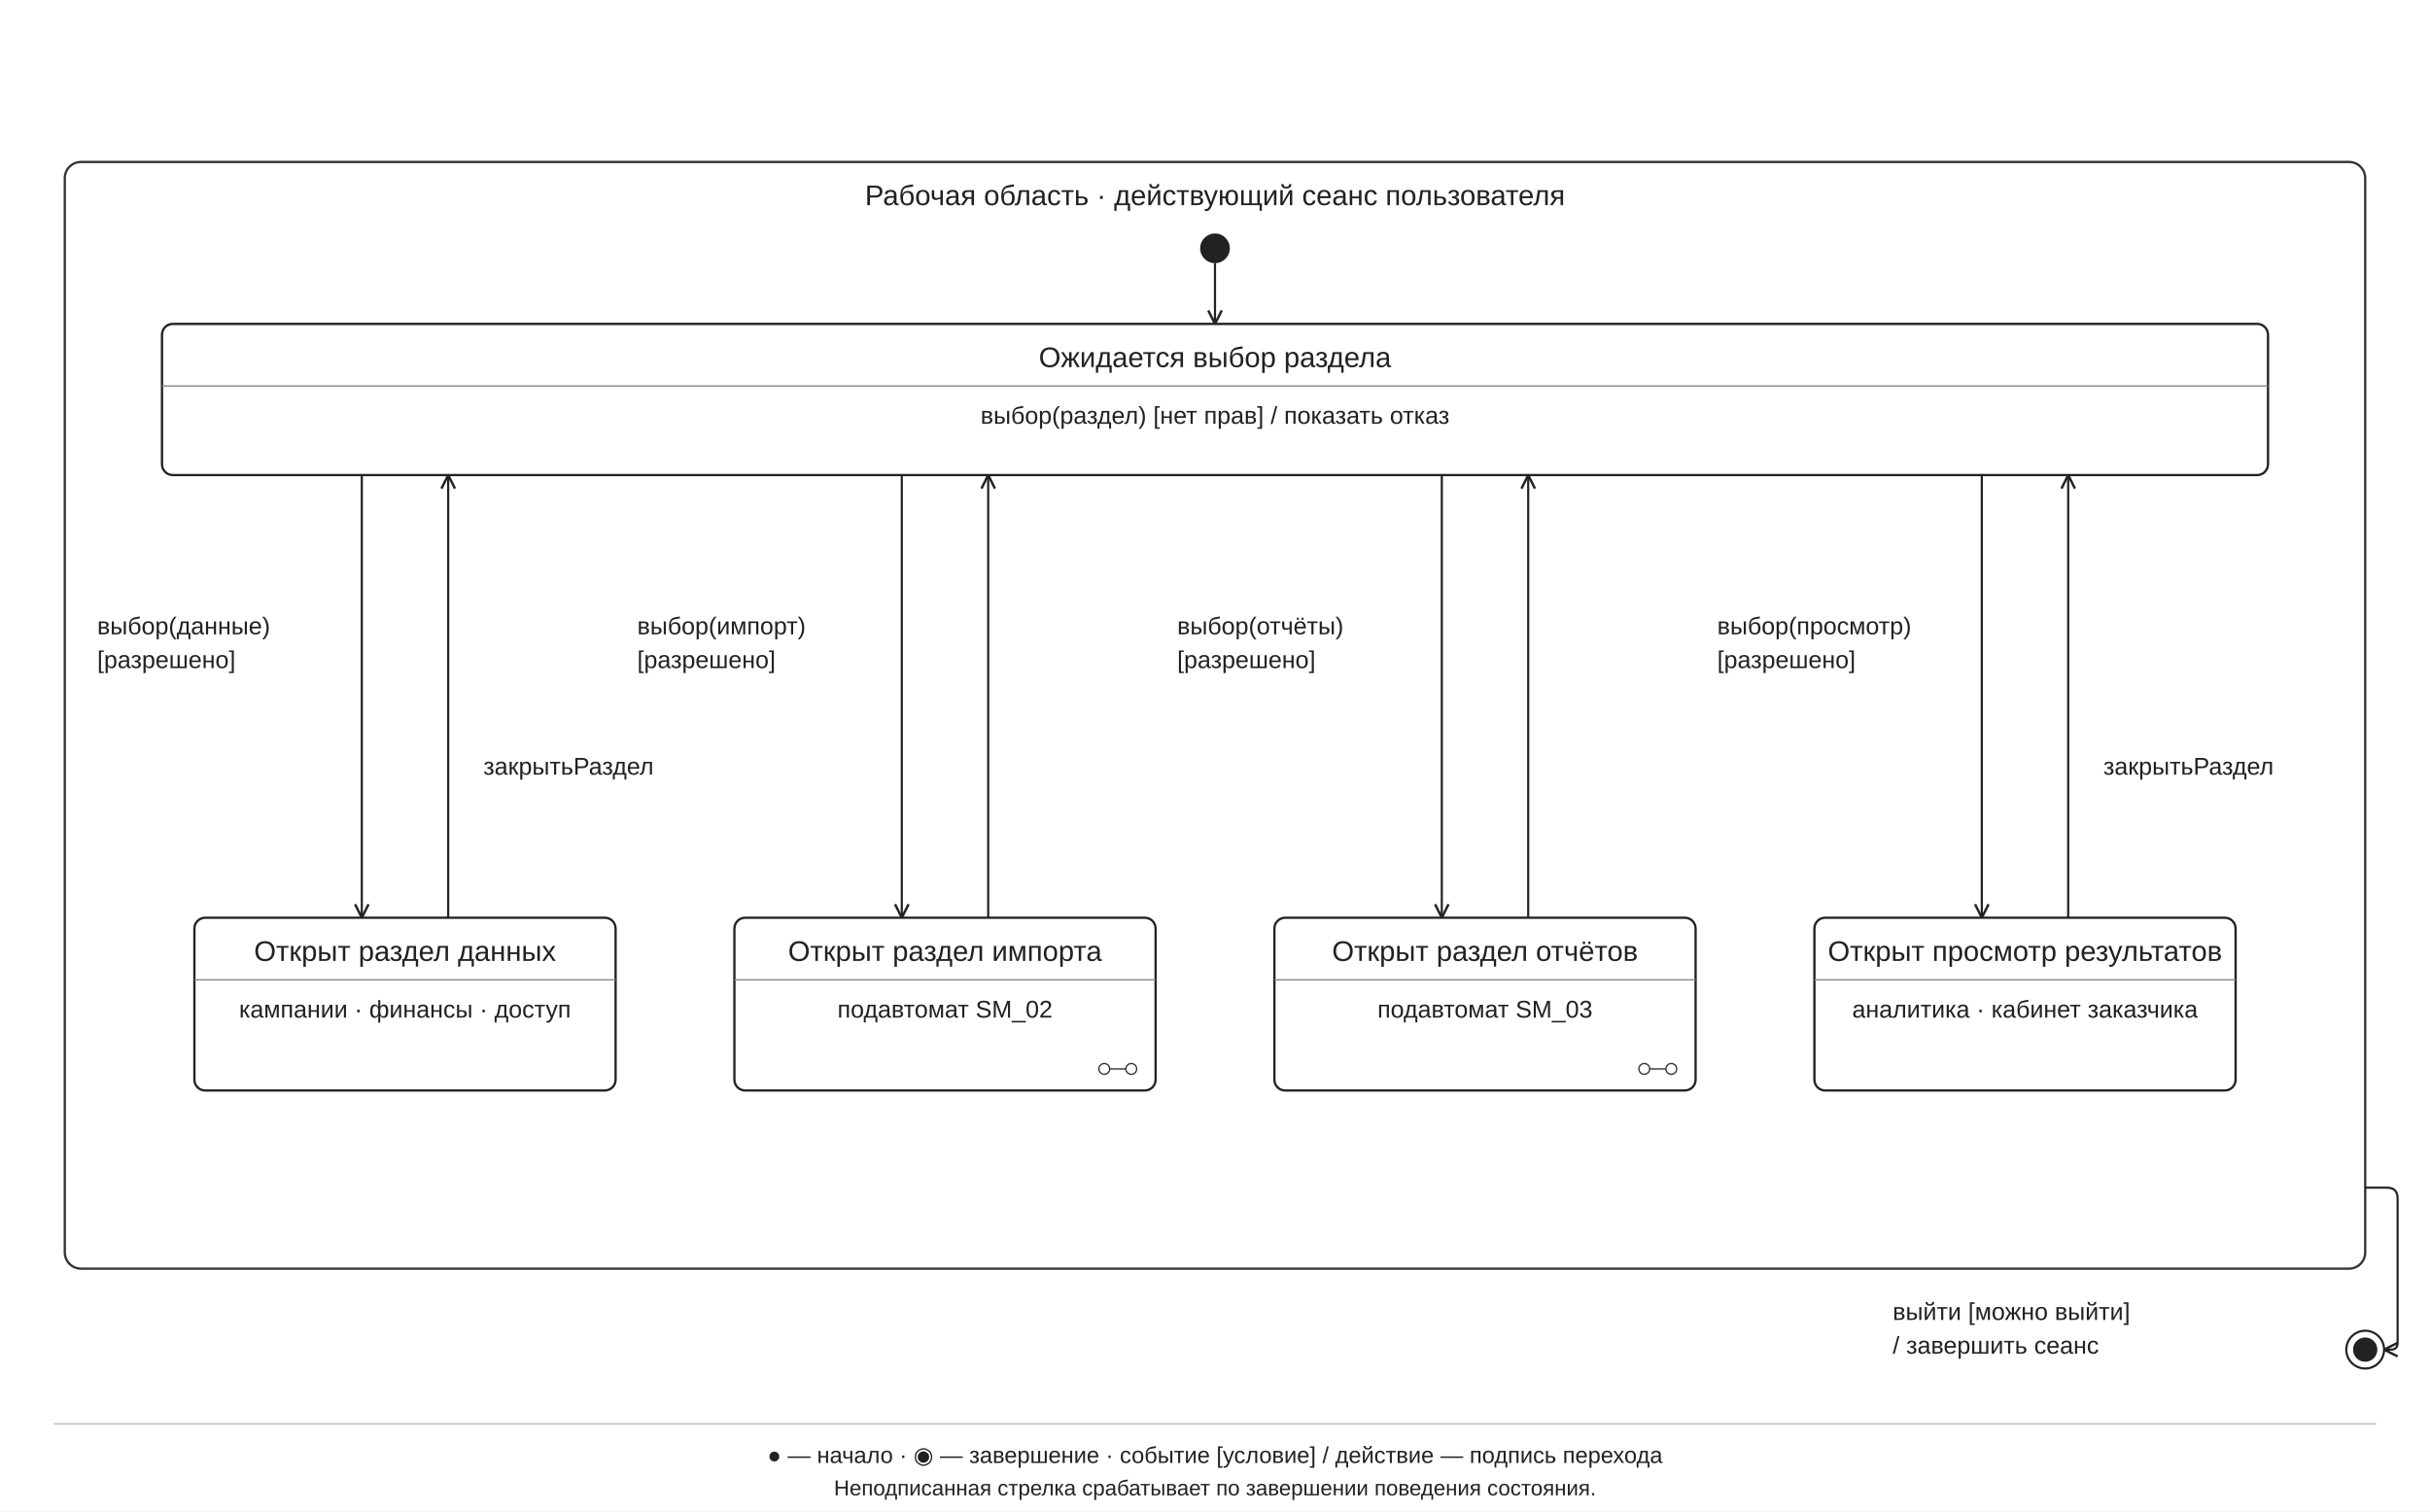
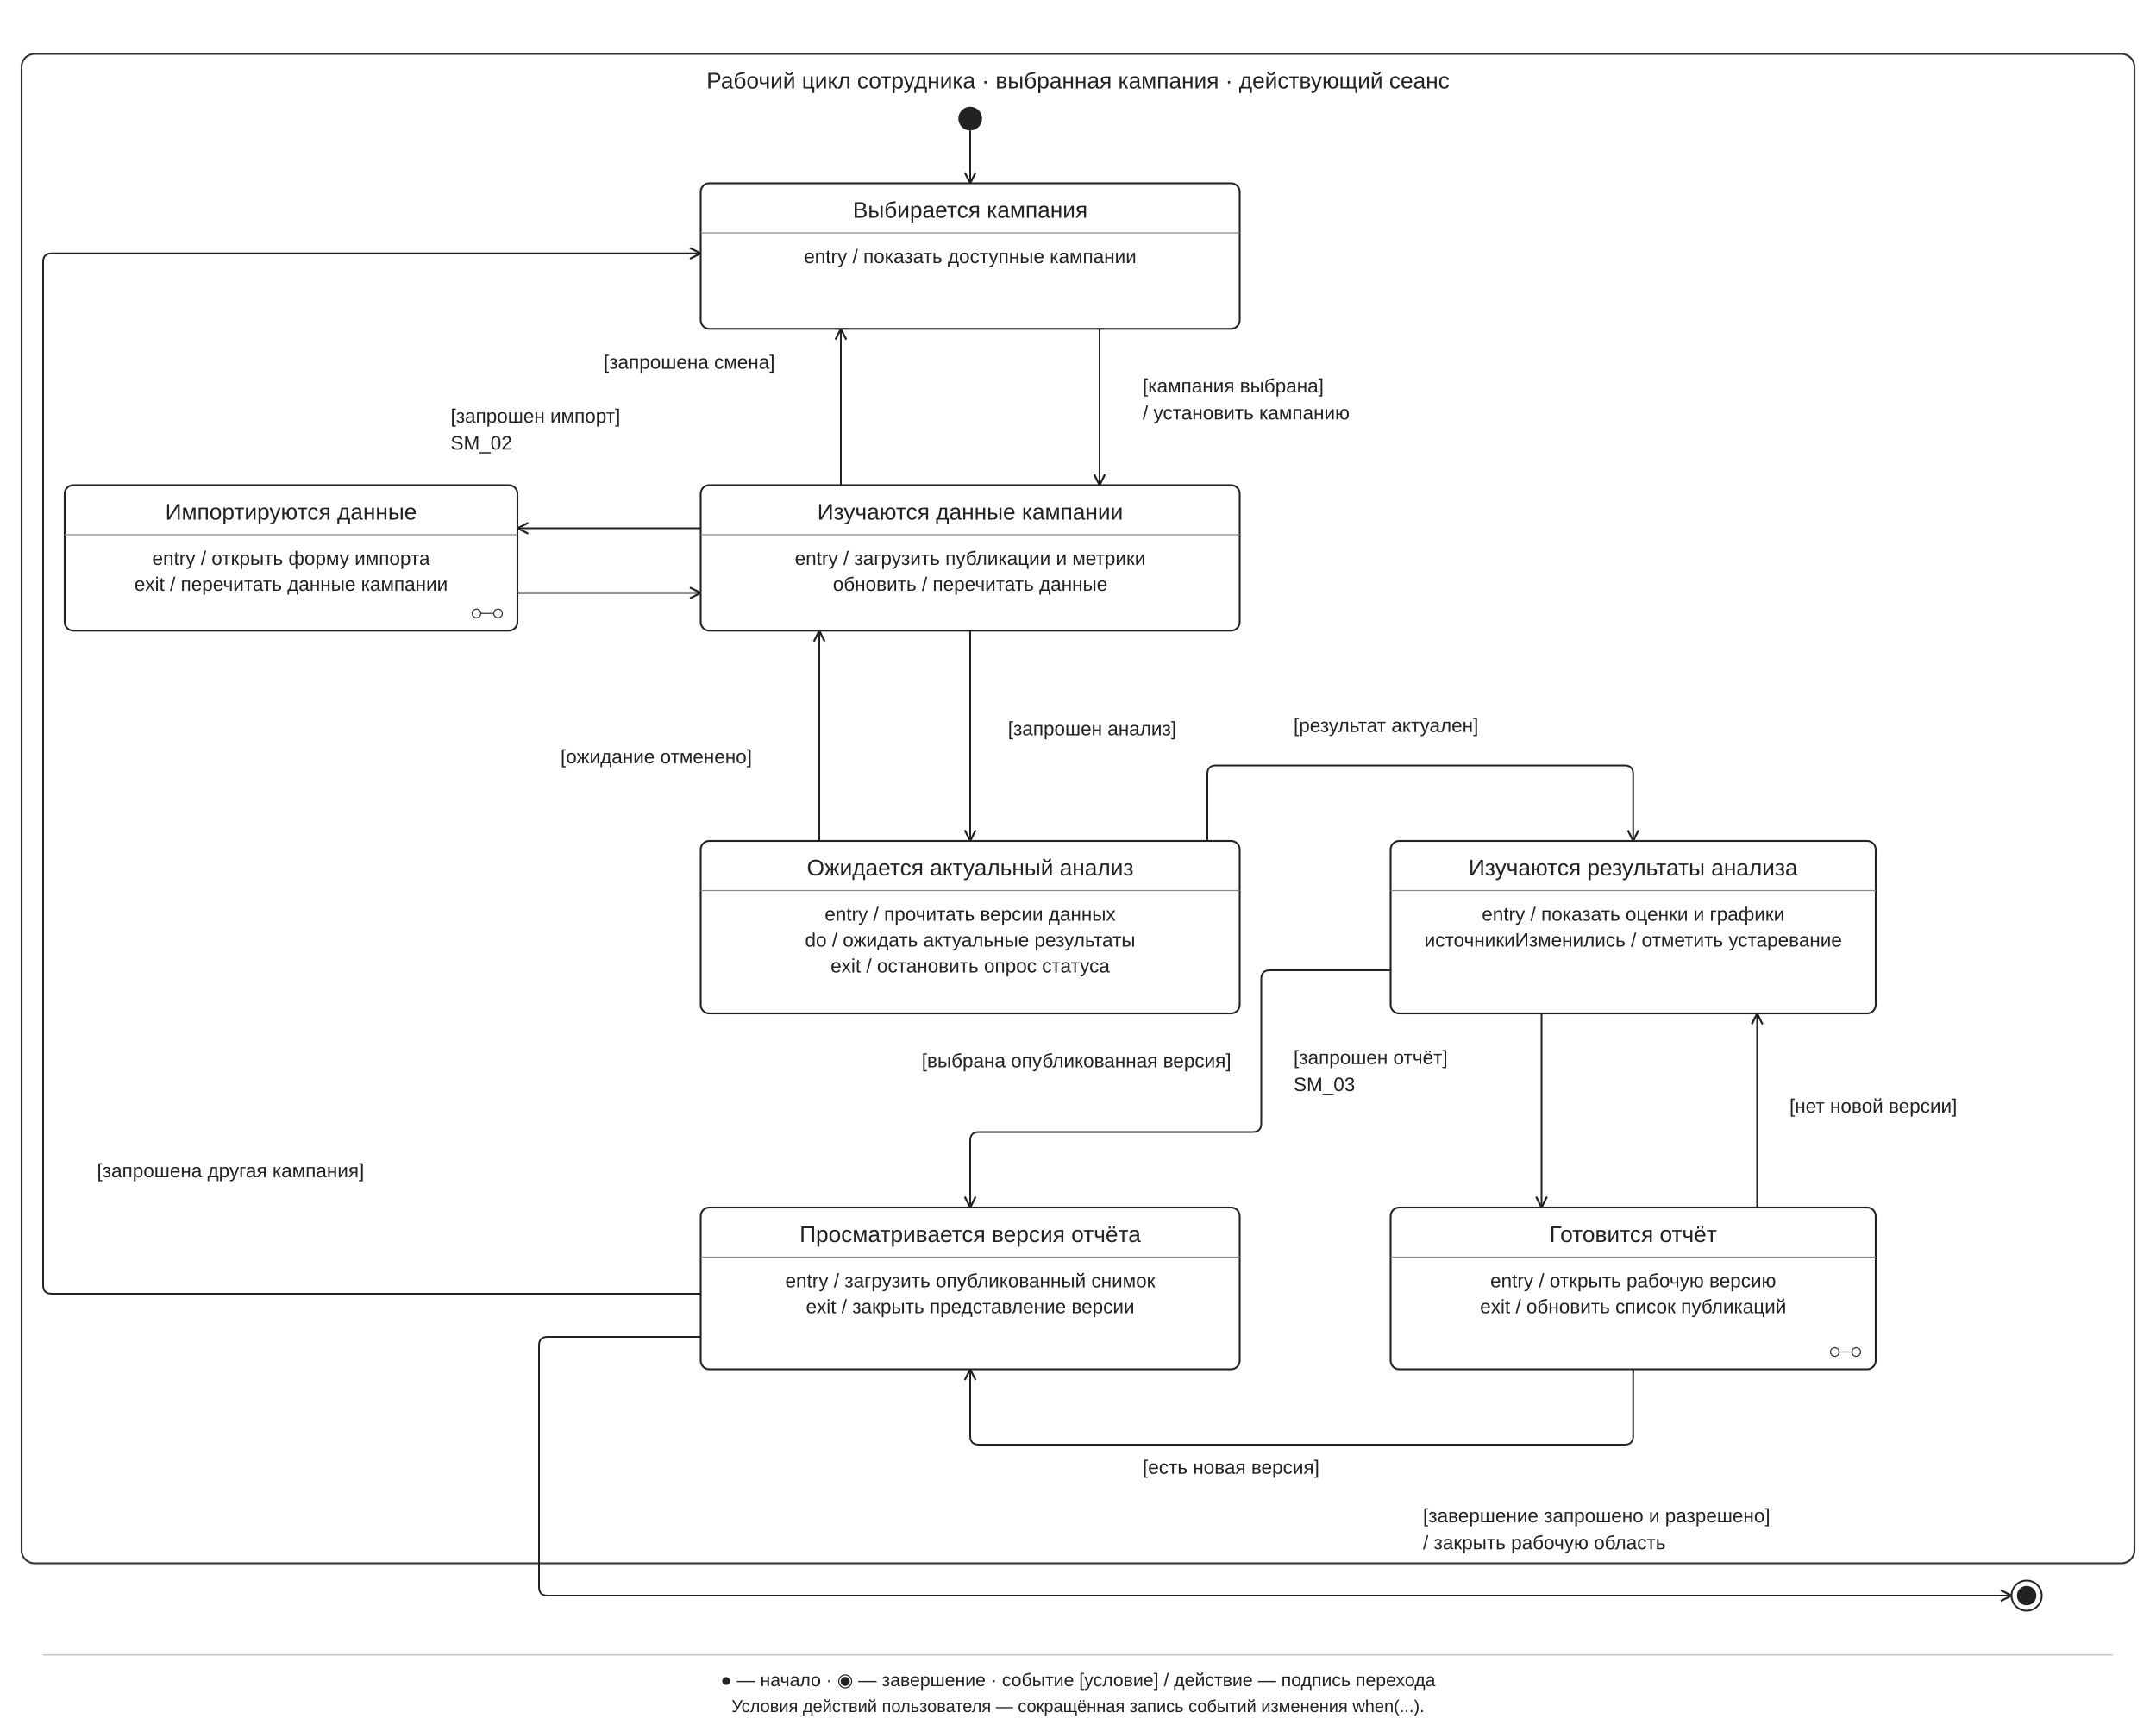
- <svg xmlns="http://www.w3.org/2000/svg" viewBox="0 0 1800 1120" role="img" aria-labelledby="05_SM_context-title 05_SM_context-desc" id="d-05_SM_context-root">
+ <svg xmlns="http://www.w3.org/2000/svg" viewBox="0 0 2000 1600" role="img" aria-labelledby="05_SM_context-title 05_SM_context-desc" id="d-05_SM_context-root">
  <defs>
    <style>#d-05_SM_context-root { color: #222; font-family: Arial,sans-serif; }
      #d-05_SM_context-root .diagram-container { width:100%;overflow-x:auto }
      @media print {
#d-05_SM_context-root .diagram-container { overflow-x:visible }
}</style>
    <marker id="d-05_SM_context-arrow" markerWidth="12" markerHeight="12" refX="11" refY="6" orient="auto" markerUnits="userSpaceOnUse">
      <path d="M1 1 L11 6 L1 11" fill="none" stroke="#222" stroke-width="1.8" />
    </marker>
  </defs>
-   <rect width="1800" height="1120" fill="#fff" />
-   <rect x="48" y="120" width="1704" height="820" rx="12" fill="#fff" stroke="#333" stroke-width="1.7" />
-   <text x="900.0" y="152" text-anchor="middle" font-family="Arial, sans-serif" font-size="21" fill="#222">Рабочая область · действующий сеанс пользователя</text>
-   <path d="M 900 195 L 900 240" fill="none" stroke="#222" stroke-width="1.6" marker-end="url(#d-05_SM_context-arrow)" />
-   <path d="M 268 352 L 268 680" fill="none" stroke="#222" stroke-width="1.6" marker-end="url(#d-05_SM_context-arrow)" />
-   <path d="M 332 680 L 332 352" fill="none" stroke="#222" stroke-width="1.6" marker-end="url(#d-05_SM_context-arrow)" />
-   <path d="M 668 352 L 668 680" fill="none" stroke="#222" stroke-width="1.6" marker-end="url(#d-05_SM_context-arrow)" />
-   <path d="M 732 680 L 732 352" fill="none" stroke="#222" stroke-width="1.6" marker-end="url(#d-05_SM_context-arrow)" />
-   <path d="M 1068 352 L 1068 680" fill="none" stroke="#222" stroke-width="1.6" marker-end="url(#d-05_SM_context-arrow)" />
-   <path d="M 1132 680 L 1132 352" fill="none" stroke="#222" stroke-width="1.6" marker-end="url(#d-05_SM_context-arrow)" />
-   <path d="M 1468 352 L 1468 680" fill="none" stroke="#222" stroke-width="1.6" marker-end="url(#d-05_SM_context-arrow)" />
-   <path d="M 1532 680 L 1532 352" fill="none" stroke="#222" stroke-width="1.6" marker-end="url(#d-05_SM_context-arrow)" />
-   <path d="M 1752 880 L 1768.0 880.0 Q 1776 880 1776.0 888.0 L 1776.0 995.0 Q 1776 1000 1771.0 1000.0 L 1766 1000" fill="none" stroke="#222" stroke-width="1.6" marker-end="url(#d-05_SM_context-arrow)" />
-   <rect x="62" y="448" width="149" height="58" fill="#fff" />
-   <text x="72" y="470" text-anchor="start" font-family="Arial, sans-serif" font-size="18" fill="#222">выбор(данные)</text>
-   <text x="72" y="495" text-anchor="start" font-family="Arial, sans-serif" font-size="18" fill="#222">[разрешено]</text>
-   <rect x="348" y="552" width="148" height="33" fill="#fff" />
-   <text x="358" y="574" text-anchor="start" font-family="Arial, sans-serif" font-size="18" fill="#222">закрытьРаздел</text>
-   <rect x="462" y="448" width="145" height="58" fill="#fff" />
-   <text x="472" y="470" text-anchor="start" font-family="Arial, sans-serif" font-size="18" fill="#222">выбор(импорт)</text>
-   <text x="472" y="495" text-anchor="start" font-family="Arial, sans-serif" font-size="18" fill="#222">[разрешено]</text>
-   <rect x="862" y="448" width="143" height="58" fill="#fff" />
-   <text x="872" y="470" text-anchor="start" font-family="Arial, sans-serif" font-size="18" fill="#222">выбор(отчёты)</text>
-   <text x="872" y="495" text-anchor="start" font-family="Arial, sans-serif" font-size="18" fill="#222">[разрешено]</text>
-   <rect x="1262" y="448" width="164" height="58" fill="#fff" />
-   <text x="1272" y="470" text-anchor="start" font-family="Arial, sans-serif" font-size="18" fill="#222">выбор(просмотр)</text>
-   <text x="1272" y="495" text-anchor="start" font-family="Arial, sans-serif" font-size="18" fill="#222">[разрешено]</text>
-   <rect x="1548" y="552" width="148" height="33" fill="#fff" />
-   <text x="1558" y="574" text-anchor="start" font-family="Arial, sans-serif" font-size="18" fill="#222">закрытьРаздел</text>
-   <rect x="1392" y="956" width="196" height="58" fill="#fff" />
-   <text x="1402" y="978" text-anchor="start" font-family="Arial, sans-serif" font-size="18" fill="#222">выйти [можно выйти]</text>
-   <text x="1402" y="1003" text-anchor="start" font-family="Arial, sans-serif" font-size="18" fill="#222">/ завершить сеанс</text>
-   <circle cx="900" cy="184" r="11" fill="#222" />
-   <rect x="120" y="240" width="1560" height="112" rx="8" fill="#fff" stroke="#222" stroke-width="1.7" />
-   <text x="900.0" y="272" text-anchor="middle" font-family="Arial, sans-serif" font-size="21" fill="#222">Ожидается выбор раздела</text>
-   <line x1="120" y1="286" x2="1680" y2="286" stroke="#888" />
-   <text x="900.0" y="314" text-anchor="middle" font-family="Arial, sans-serif" font-size="18" fill="#222">выбор(раздел) [нет прав] / показать отказ</text>
-   <rect x="144" y="680" width="312" height="128" rx="8" fill="#fff" stroke="#222" stroke-width="1.7" />
-   <text x="300.0" y="712" text-anchor="middle" font-family="Arial, sans-serif" font-size="21" fill="#222">Открыт раздел данных</text>
-   <line x1="144" y1="726" x2="456" y2="726" stroke="#888" />
-   <text x="300.0" y="754" text-anchor="middle" font-family="Arial, sans-serif" font-size="18" fill="#222">кампании · финансы · доступ</text>
-   <rect x="544" y="680" width="312" height="128" rx="8" fill="#fff" stroke="#222" stroke-width="1.7" />
-   <text x="700.0" y="712" text-anchor="middle" font-family="Arial, sans-serif" font-size="21" fill="#222">Открыт раздел импорта</text>
-   <line x1="544" y1="726" x2="856" y2="726" stroke="#888" />
-   <text x="700.0" y="754" text-anchor="middle" font-family="Arial, sans-serif" font-size="18" fill="#222">подавтомат SM_02</text>
+   <rect width="2000" height="1600" fill="#fff" />
+   <rect x="20" y="50" width="1960" height="1400" rx="12" fill="#fff" stroke="#333" stroke-width="1.7" />
+   <text x="1000.0" y="82" text-anchor="middle" font-family="Arial, sans-serif" font-size="21" fill="#222">Рабочий цикл сотрудника · выбранная кампания · действующий сеанс</text>
+   <path d="M 900 121 L 900 170" fill="none" stroke="#222" stroke-width="1.6" marker-end="url(#d-05_SM_context-arrow)" />
+   <path d="M 1020 305 L 1020 450" fill="none" stroke="#222" stroke-width="1.6" marker-end="url(#d-05_SM_context-arrow)" />
+   <path d="M 780 450 L 780 305" fill="none" stroke="#222" stroke-width="1.6" marker-end="url(#d-05_SM_context-arrow)" />
+   <path d="M 650 490 L 480 490" fill="none" stroke="#222" stroke-width="1.6" marker-end="url(#d-05_SM_context-arrow)" />
+   <path d="M 480 550 L 650 550" fill="none" stroke="#222" stroke-width="1.6" marker-end="url(#d-05_SM_context-arrow)" />
+   <path d="M 900 585 L 900 780" fill="none" stroke="#222" stroke-width="1.6" marker-end="url(#d-05_SM_context-arrow)" />
+   <path d="M 760 780 L 760 585" fill="none" stroke="#222" stroke-width="1.6" marker-end="url(#d-05_SM_context-arrow)" />
+   <path d="M 1120 780 L 1120.0 718.0 Q 1120 710 1128.0 710.0 L 1507.0 710.0 Q 1515 710 1515.0 718.0 L 1515 780" fill="none" stroke="#222" stroke-width="1.6" marker-end="url(#d-05_SM_context-arrow)" />
+   <path d="M 1430 940 L 1430 1120" fill="none" stroke="#222" stroke-width="1.6" marker-end="url(#d-05_SM_context-arrow)" />
+   <path d="M 1630 1120 L 1630 940" fill="none" stroke="#222" stroke-width="1.6" marker-end="url(#d-05_SM_context-arrow)" />
+   <path d="M 1290 900 L 1178.0 900.0 Q 1170 900 1170.0 908.0 L 1170.0 1042.0 Q 1170 1050 1162.0 1050.0 L 908.0 1050.0 Q 900 1050 900.0 1058.0 L 900 1120" fill="none" stroke="#222" stroke-width="1.6" marker-end="url(#d-05_SM_context-arrow)" />
+   <path d="M 1515 1270 L 1515.0 1332.0 Q 1515 1340 1507.0 1340.0 L 908.0 1340.0 Q 900 1340 900.0 1332.0 L 900 1270" fill="none" stroke="#222" stroke-width="1.6" marker-end="url(#d-05_SM_context-arrow)" />
+   <path d="M 650 1200 L 48.0 1200.0 Q 40 1200 40.0 1192.0 L 40.0 243.0 Q 40 235 48.0 235.0 L 650 235" fill="none" stroke="#222" stroke-width="1.6" marker-end="url(#d-05_SM_context-arrow)" />
+   <path d="M 650 1240 L 508.0 1240.0 Q 500 1240 500.0 1248.0 L 500.0 1472.0 Q 500 1480 508.0 1480.0 L 1866 1480" fill="none" stroke="#222" stroke-width="1.6" marker-end="url(#d-05_SM_context-arrow)" />
+   <rect x="1050" y="342" width="212" height="58" fill="#fff" />
+   <text x="1060" y="364" text-anchor="start" font-family="Arial, sans-serif" font-size="18" fill="#222">[кампания выбрана]</text>
+   <text x="1060" y="389" text-anchor="start" font-family="Arial, sans-serif" font-size="18" fill="#222">/ установить кампанию</text>
+   <rect x="550" y="320" width="178" height="33" fill="#fff" />
+   <text x="560" y="342" text-anchor="start" font-family="Arial, sans-serif" font-size="18" fill="#222">[запрошена смена]</text>
+   <rect x="408" y="370" width="177" height="58" fill="#fff" />
+   <text x="418" y="392" text-anchor="start" font-family="Arial, sans-serif" font-size="18" fill="#222">[запрошен импорт]</text>
+   <text x="418" y="417" text-anchor="start" font-family="Arial, sans-serif" font-size="18" fill="#222">SM_02</text>
+   <rect x="925" y="660" width="176" height="33" fill="#fff" />
+   <text x="935" y="682" text-anchor="start" font-family="Arial, sans-serif" font-size="18" fill="#222">[запрошен анализ]</text>
+   <rect x="510" y="686" width="198" height="33" fill="#fff" />
+   <text x="520" y="708" text-anchor="start" font-family="Arial, sans-serif" font-size="18" fill="#222">[ожидание отменено]</text>
+   <rect x="1190" y="657" width="194" height="33" fill="#fff" />
+   <text x="1200" y="679" text-anchor="start" font-family="Arial, sans-serif" font-size="18" fill="#222">[результат актуален]</text>
+   <rect x="1190" y="965" width="162" height="58" fill="#fff" />
+   <text x="1200" y="987" text-anchor="start" font-family="Arial, sans-serif" font-size="18" fill="#222">[запрошен отчёт]</text>
+   <text x="1200" y="1012" text-anchor="start" font-family="Arial, sans-serif" font-size="18" fill="#222">SM_03</text>
+   <rect x="1650" y="1010" width="177" height="33" fill="#fff" />
+   <text x="1660" y="1032" text-anchor="start" font-family="Arial, sans-serif" font-size="18" fill="#222">[нет новой версии]</text>
+   <rect x="845" y="968" width="310" height="33" fill="#fff" />
+   <text x="855" y="990" text-anchor="start" font-family="Arial, sans-serif" font-size="18" fill="#222">[выбрана опубликованная версия]</text>
+   <rect x="1050" y="1345" width="185" height="33" fill="#fff" />
+   <text x="1060" y="1367" text-anchor="start" font-family="Arial, sans-serif" font-size="18" fill="#222">[есть новая версия]</text>
+   <rect x="80" y="1070" width="269" height="33" fill="#fff" />
+   <text x="90" y="1092" text-anchor="start" font-family="Arial, sans-serif" font-size="18" fill="#222">[запрошена другая кампания]</text>
+   <rect x="1310" y="1390" width="341" height="58" fill="#fff" />
+   <text x="1320" y="1412" text-anchor="start" font-family="Arial, sans-serif" font-size="18" fill="#222">[завершение запрошено и разрешено]</text>
+   <text x="1320" y="1437" text-anchor="start" font-family="Arial, sans-serif" font-size="18" fill="#222">/ закрыть рабочую область</text>
+   <circle cx="900" cy="110" r="11" fill="#222" />
+   <rect x="650" y="170" width="500" height="135" rx="8" fill="#fff" stroke="#222" stroke-width="1.7" />
+   <text x="900.0" y="202" text-anchor="middle" font-family="Arial, sans-serif" font-size="21" fill="#222">Выбирается кампания</text>
+   <line x1="650" y1="216" x2="1150" y2="216" stroke="#888" />
+   <text x="900.0" y="244" text-anchor="middle" font-family="Arial, sans-serif" font-size="18" fill="#222">entry / показать доступные кампании</text>
+   <rect x="650" y="450" width="500" height="135" rx="8" fill="#fff" stroke="#222" stroke-width="1.7" />
+   <text x="900.0" y="482" text-anchor="middle" font-family="Arial, sans-serif" font-size="21" fill="#222">Изучаются данные кампании</text>
+   <line x1="650" y1="496" x2="1150" y2="496" stroke="#888" />
+   <text x="900.0" y="524" text-anchor="middle" font-family="Arial, sans-serif" font-size="18" fill="#222">entry / загрузить публикации и метрики</text>
+   <text x="900.0" y="548" text-anchor="middle" font-family="Arial, sans-serif" font-size="18" fill="#222">обновить / перечитать данные</text>
+   <rect x="60" y="450" width="420" height="135" rx="8" fill="#fff" stroke="#222" stroke-width="1.7" />
+   <text x="270.0" y="482" text-anchor="middle" font-family="Arial, sans-serif" font-size="21" fill="#222">Импортируются данные</text>
+   <line x1="60" y1="496" x2="480" y2="496" stroke="#888" />
+   <text x="270.0" y="524" text-anchor="middle" font-family="Arial, sans-serif" font-size="18" fill="#222">entry / открыть форму импорта</text>
+   <text x="270.0" y="548" text-anchor="middle" font-family="Arial, sans-serif" font-size="18" fill="#222">exit / перечитать данные кампании</text>
  <g stroke="#333" fill="none">
-     <circle cx="818" cy="792" r="4" />
-     <circle cx="838" cy="792" r="4" />
-     <path d="M822 792 h12" />
+     <circle cx="442" cy="569" r="4" />
+     <circle cx="462" cy="569" r="4" />
+     <path d="M446 569 h12" />
  </g>
-   <rect x="944" y="680" width="312" height="128" rx="8" fill="#fff" stroke="#222" stroke-width="1.7" />
-   <text x="1100.0" y="712" text-anchor="middle" font-family="Arial, sans-serif" font-size="21" fill="#222">Открыт раздел отчётов</text>
-   <line x1="944" y1="726" x2="1256" y2="726" stroke="#888" />
-   <text x="1100.0" y="754" text-anchor="middle" font-family="Arial, sans-serif" font-size="18" fill="#222">подавтомат SM_03</text>
+   <rect x="650" y="780" width="500" height="160" rx="8" fill="#fff" stroke="#222" stroke-width="1.7" />
+   <text x="900.0" y="812" text-anchor="middle" font-family="Arial, sans-serif" font-size="21" fill="#222">Ожидается актуальный анализ</text>
+   <line x1="650" y1="826" x2="1150" y2="826" stroke="#888" />
+   <text x="900.0" y="854" text-anchor="middle" font-family="Arial, sans-serif" font-size="18" fill="#222">entry / прочитать версии данных</text>
+   <text x="900.0" y="878" text-anchor="middle" font-family="Arial, sans-serif" font-size="18" fill="#222">do / ожидать актуальные результаты</text>
+   <text x="900.0" y="902" text-anchor="middle" font-family="Arial, sans-serif" font-size="18" fill="#222">exit / остановить опрос статуса</text>
+   <rect x="1290" y="780" width="450" height="160" rx="8" fill="#fff" stroke="#222" stroke-width="1.7" />
+   <text x="1515.0" y="812" text-anchor="middle" font-family="Arial, sans-serif" font-size="21" fill="#222">Изучаются результаты анализа</text>
+   <line x1="1290" y1="826" x2="1740" y2="826" stroke="#888" />
+   <text x="1515.0" y="854" text-anchor="middle" font-family="Arial, sans-serif" font-size="18" fill="#222">entry / показать оценки и графики</text>
+   <text x="1515.0" y="878" text-anchor="middle" font-family="Arial, sans-serif" font-size="18" fill="#222">источникиИзменились / отметить устаревание</text>
+   <rect x="1290" y="1120" width="450" height="150" rx="8" fill="#fff" stroke="#222" stroke-width="1.7" />
+   <text x="1515.0" y="1152" text-anchor="middle" font-family="Arial, sans-serif" font-size="21" fill="#222">Готовится отчёт</text>
+   <line x1="1290" y1="1166" x2="1740" y2="1166" stroke="#888" />
+   <text x="1515.0" y="1194" text-anchor="middle" font-family="Arial, sans-serif" font-size="18" fill="#222">entry / открыть рабочую версию</text>
+   <text x="1515.0" y="1218" text-anchor="middle" font-family="Arial, sans-serif" font-size="18" fill="#222">exit / обновить список публикаций</text>
  <g stroke="#333" fill="none">
-     <circle cx="1218" cy="792" r="4" />
-     <circle cx="1238" cy="792" r="4" />
-     <path d="M1222 792 h12" />
+     <circle cx="1702" cy="1254" r="4" />
+     <circle cx="1722" cy="1254" r="4" />
+     <path d="M1706 1254 h12" />
  </g>
-   <rect x="1344" y="680" width="312" height="128" rx="8" fill="#fff" stroke="#222" stroke-width="1.7" />
-   <text x="1500.0" y="712" text-anchor="middle" font-family="Arial, sans-serif" font-size="21" fill="#222">Открыт просмотр результатов</text>
-   <line x1="1344" y1="726" x2="1656" y2="726" stroke="#888" />
-   <text x="1500.0" y="754" text-anchor="middle" font-family="Arial, sans-serif" font-size="18" fill="#222">аналитика · кабинет заказчика</text>
-   <circle cx="1752" cy="1000" r="14" fill="#fff" stroke="#222" stroke-width="1.6" />
-   <circle cx="1752" cy="1000" r="9" fill="#222" />
-   <line x1="40" y1="1055" x2="1760" y2="1055" stroke="#bbb" />
-   <text x="900.0" y="1084" text-anchor="middle" font-family="Arial, sans-serif" font-size="17" fill="#222">● — начало · ◉ — завершение · событие [условие] / действие — подпись перехода</text>
-   <text x="900.0" y="1108" text-anchor="middle" font-family="Arial, sans-serif" font-size="16" fill="#222">Неподписанная стрелка срабатывает по завершении поведения состояния.</text>
+   <rect x="650" y="1120" width="500" height="150" rx="8" fill="#fff" stroke="#222" stroke-width="1.7" />
+   <text x="900.0" y="1152" text-anchor="middle" font-family="Arial, sans-serif" font-size="21" fill="#222">Просматривается версия отчёта</text>
+   <line x1="650" y1="1166" x2="1150" y2="1166" stroke="#888" />
+   <text x="900.0" y="1194" text-anchor="middle" font-family="Arial, sans-serif" font-size="18" fill="#222">entry / загрузить опубликованный снимок</text>
+   <text x="900.0" y="1218" text-anchor="middle" font-family="Arial, sans-serif" font-size="18" fill="#222">exit / закрыть представление версии</text>
+   <circle cx="1880" cy="1480" r="14" fill="#fff" stroke="#222" stroke-width="1.6" />
+   <circle cx="1880" cy="1480" r="9" fill="#222" />
+   <line x1="40" y1="1535" x2="1960" y2="1535" stroke="#bbb" />
+   <text x="1000.0" y="1564" text-anchor="middle" font-family="Arial, sans-serif" font-size="17" fill="#222">● — начало · ◉ — завершение · событие [условие] / действие — подпись перехода</text>
+   <text x="1000.0" y="1588" text-anchor="middle" font-family="Arial, sans-serif" font-size="16" fill="#222">Условия действий пользователя — сокращённая запись событий изменения when(...).</text>
</svg>
